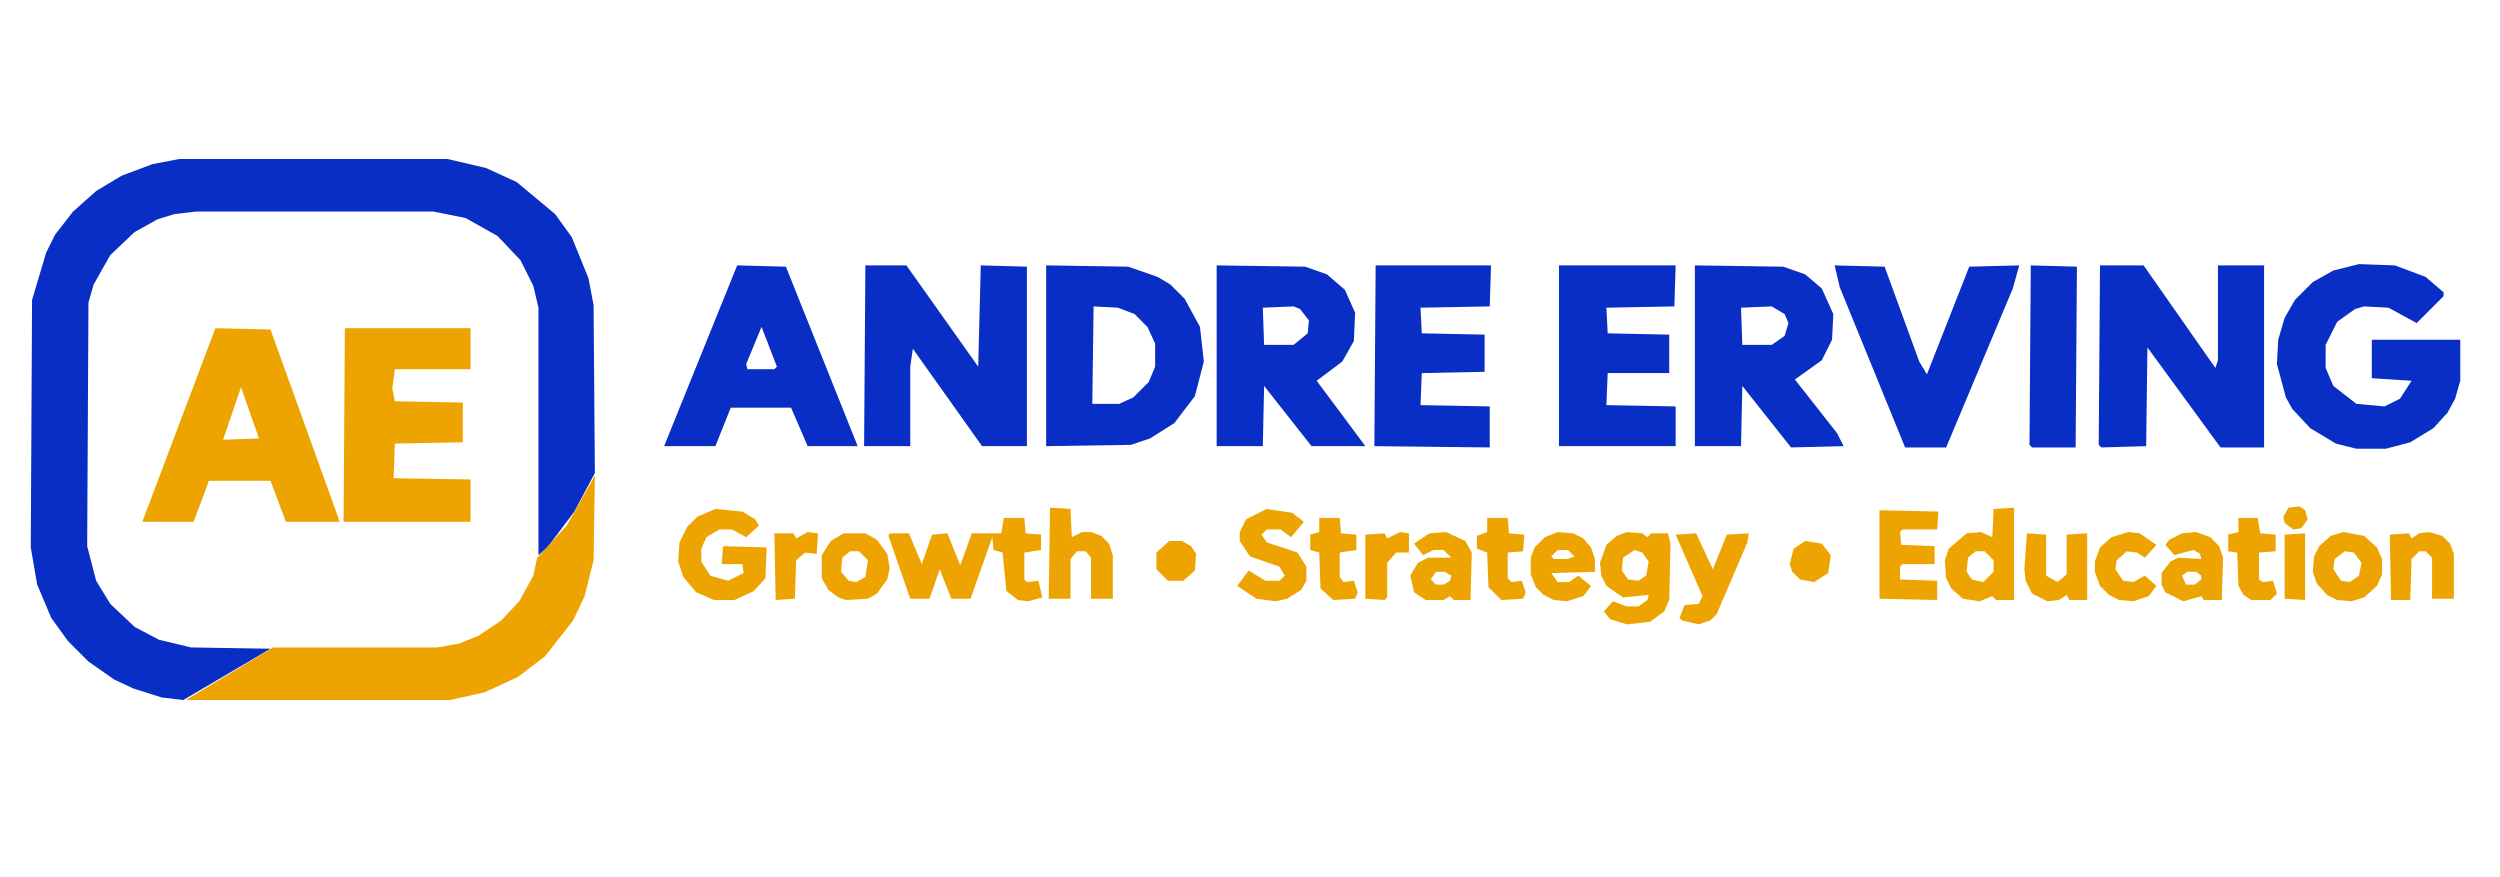
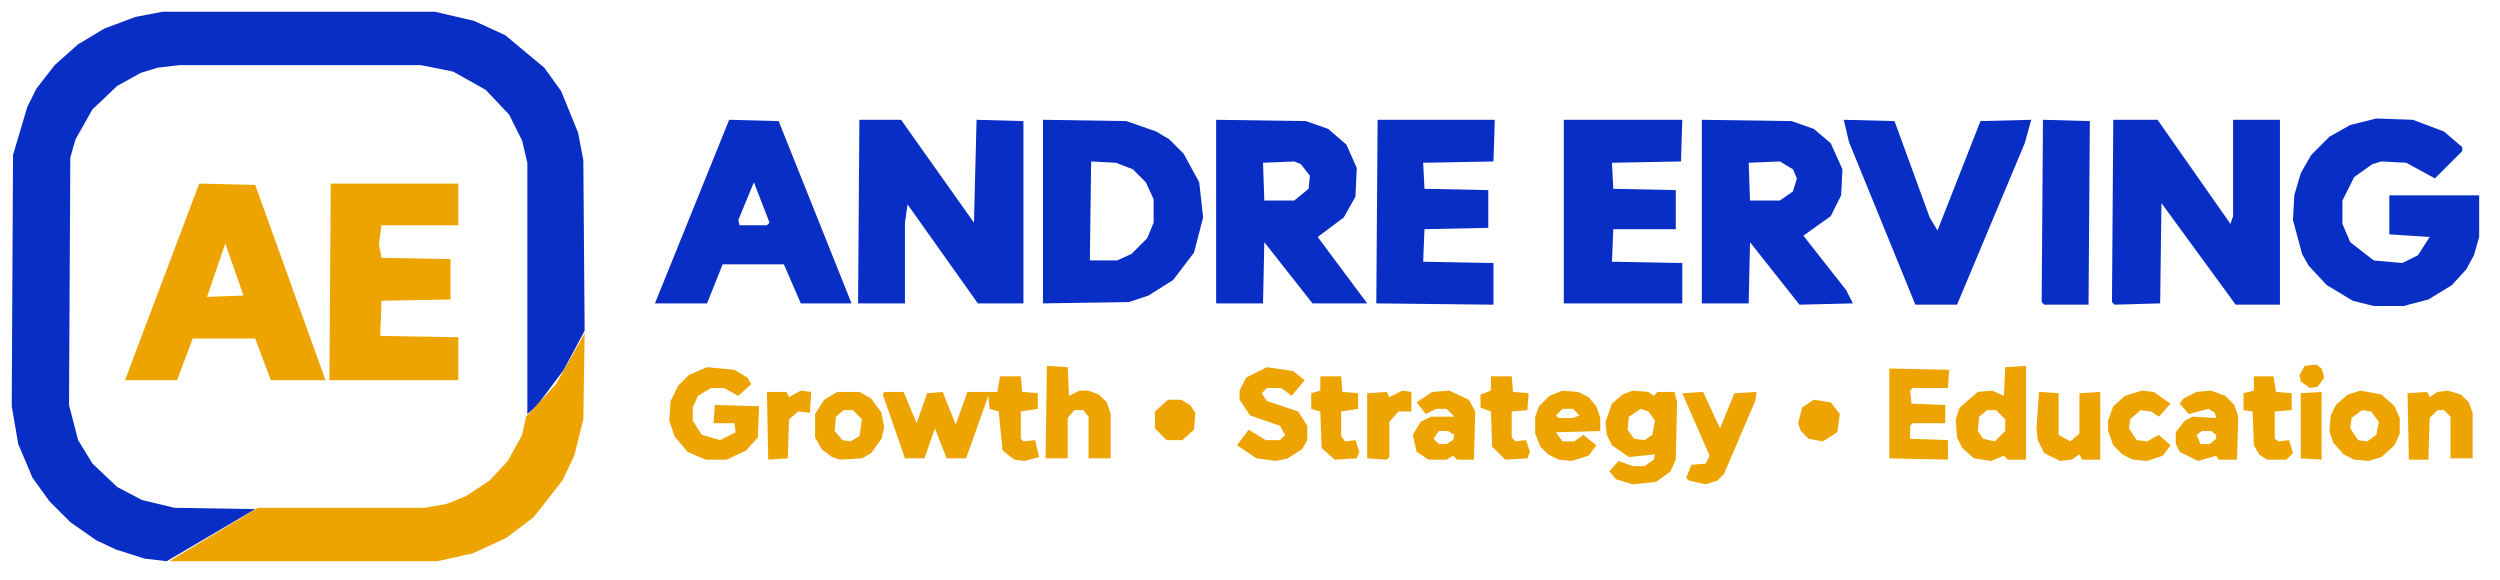
- <svg xmlns="http://www.w3.org/2000/svg" viewBox="50 0 1950 684">
+ <svg xmlns="http://www.w3.org/2000/svg" viewBox="65 115 1920 445">
  <path fill="#082ec5" fill-rule="evenodd" d="M1688,207 L1687,347 L1689,349 L1724,348 L1725,271 L1782,349 L1816,349 L1816,207 L1780,207 L1780,281 L1778,287 L1722,207Z M1634,207 L1633,347 L1635,349 L1669,349 L1670,208Z M1481,207 L1485,224 L1536,349 L1568,349 L1620,225 L1625,207 L1586,208 L1553,292 L1547,282 L1520,208Z M1372,207 L1372,348 L1408,348 L1409,301 L1447,349 L1488,348 L1483,338 L1450,296 L1471,281 L1479,265 L1480,245 L1471,225 L1458,214 L1441,208Z M1408,240 L1432,239 L1442,245 L1445,252 L1442,262 L1432,269 L1409,269Z M1266,207 L1266,348 L1357,348 L1357,317 L1303,316 L1304,291 L1352,291 L1352,261 L1304,260 L1303,240 L1356,239 L1357,207Z M1123,207 L1122,348 L1212,349 L1212,317 L1158,316 L1159,291 L1208,290 L1208,261 L1159,260 L1158,240 L1212,239 L1213,207Z M999,207 L999,348 L1035,348 L1036,301 L1073,348 L1115,348 L1077,297 L1097,282 L1106,266 L1107,244 L1099,226 L1085,214 L1068,208Z M1035,240 L1059,239 L1064,241 L1071,250 L1070,260 L1059,269 L1036,269Z M866,207 L866,348 L932,347 L947,342 L966,330 L982,309 L989,282 L986,255 L974,233 L963,222 L953,216 L930,208Z M903,239 L922,240 L935,245 L945,255 L951,268 L951,286 L946,298 L934,310 L923,315 L902,315Z M725,207 L724,348 L760,348 L760,286 L762,272 L816,348 L851,348 L851,208 L815,207 L813,286 L757,207Z M625,207 L568,348 L608,348 L620,318 L667,318 L680,348 L719,348 L663,208Z M644,255 L656,286 L654,288 L633,288 L632,284Z M1870,211 L1854,220 L1840,234 L1832,248 L1827,265 L1826,284 L1833,310 L1838,319 L1852,334 L1872,346 L1888,350 L1911,350 L1930,345 L1948,334 L1959,322 L1965,311 L1969,297 L1969,265 L1900,265 L1900,295 L1931,297 L1922,311 L1910,317 L1888,315 L1870,301 L1864,287 L1864,269 L1873,251 L1887,241 L1894,239 L1913,240 L1935,252 L1956,231 L1956,228 L1942,216 L1918,207 L1890,206Z M453,142 L429,131 L399,124 L190,124 L169,128 L145,137 L125,149 L107,165 L93,183 L86,197 L75,234 L74,427 L79,456 L90,482 L103,500 L119,516 L139,530 L154,537 L176,544 L193,546 L261,506 L199,505 L174,499 L155,489 L136,471 L125,453 L118,426 L119,236 L123,222 L136,199 L155,181 L173,171 L186,167 L203,165 L388,165 L413,170 L438,184 L456,203 L466,223 L470,240 L470,433 L477,427 L498,399 L514,369 L513,238 L509,217 L496,185 L483,167Z" />
  <path fill="#eda400" fill-rule="evenodd" d="M1458,422 L1449,428 L1446,440 L1448,446 L1454,452 L1465,454 L1476,447 L1478,433 L1471,424Z M962,422 L952,431 L952,444 L961,453 L973,453 L982,445 L983,432 L979,426 L972,422Z M1832,417 L1832,467 L1848,468 L1848,416Z M1631,416 L1629,444 L1630,453 L1635,463 L1647,469 L1656,468 L1662,464 L1664,468 L1678,468 L1678,416 L1662,417 L1662,448 L1655,454 L1646,449 L1646,417Z M1414,416 L1397,417 L1386,444 L1373,416 L1357,417 L1378,465 L1375,471 L1364,472 L1360,482 L1362,484 L1375,487 L1384,484 L1389,479 L1413,423Z M1955,418 L1945,415 L1937,416 L1931,420 L1929,416 L1914,417 L1915,468 L1930,468 L1931,436 L1937,430 L1942,430 L1947,435 L1947,467 L1964,467 L1964,432 L1961,424Z M1878,415 L1868,418 L1859,426 L1855,434 L1854,446 L1857,455 L1865,464 L1873,468 L1884,469 L1894,466 L1904,457 L1908,448 L1908,436 L1904,427 L1894,418Z M1879,430 L1886,431 L1892,439 L1890,449 L1883,454 L1876,453 L1870,444 L1871,436Z M1742,421 L1739,425 L1746,433 L1761,429 L1766,432 L1767,436 L1749,435 L1743,438 L1736,447 L1736,456 L1739,462 L1753,469 L1767,465 L1769,468 L1783,468 L1784,435 L1781,426 L1774,419 L1763,415 L1752,416Z M1752,449 L1756,446 L1763,446 L1767,449 L1767,452 L1762,456 L1755,456Z M1710,415 L1697,419 L1688,427 L1684,438 L1684,446 L1688,457 L1695,464 L1703,468 L1714,469 L1726,465 L1732,457 L1723,449 L1714,454 L1706,453 L1700,444 L1701,437 L1709,430 L1717,431 L1723,435 L1732,425 L1719,416Z M1351,416 L1338,416 L1335,419 L1331,416 L1319,415 L1311,418 L1303,425 L1298,439 L1299,449 L1303,457 L1316,466 L1336,464 L1335,468 L1328,473 L1319,473 L1308,469 L1301,477 L1306,483 L1319,487 L1337,485 L1348,477 L1352,468 L1353,424Z M1325,429 L1331,431 L1336,438 L1334,449 L1328,453 L1320,452 L1315,445 L1316,435Z M1265,415 L1255,419 L1247,427 L1244,435 L1244,448 L1248,458 L1254,464 L1262,468 L1272,469 L1285,465 L1291,457 L1281,449 L1274,454 L1265,454 L1260,447 L1294,446 L1294,436 L1291,427 L1285,420 L1277,416Z M1260,434 L1265,429 L1273,429 L1278,434 L1273,436 L1262,436Z M1153,424 L1160,433 L1168,429 L1176,429 L1182,435 L1164,435 L1156,439 L1150,449 L1153,462 L1162,468 L1176,468 L1181,465 L1184,468 L1197,468 L1198,431 L1193,422 L1178,415 L1165,416Z M1166,452 L1170,446 L1177,446 L1182,449 L1181,453 L1176,456 L1170,456Z M1149,416 L1142,415 L1132,420 L1130,416 L1115,417 L1115,467 L1130,468 L1132,466 L1132,439 L1139,431 L1149,431Z M708,416 L698,422 L691,433 L691,451 L696,460 L704,466 L710,468 L727,467 L734,463 L742,452 L744,443 L742,432 L734,421 L725,416Z M713,430 L720,430 L727,437 L725,450 L718,454 L712,453 L706,446 L707,435Z M688,416 L680,415 L671,420 L669,416 L654,416 L655,468 L670,467 L671,437 L678,431 L687,432Z M1796,404 L1796,415 L1788,417 L1788,430 L1795,431 L1796,457 L1800,464 L1806,468 L1821,468 L1826,463 L1823,453 L1815,454 L1812,452 L1812,431 L1825,430 L1825,417 L1813,416 L1811,404Z M1210,404 L1210,415 L1202,418 L1202,428 L1210,431 L1211,458 L1221,468 L1238,467 L1240,462 L1237,453 L1229,454 L1226,451 L1226,431 L1238,430 L1239,417 L1227,416 L1226,404Z M1079,404 L1079,415 L1072,417 L1072,429 L1079,431 L1080,459 L1090,468 L1107,467 L1109,462 L1106,453 L1098,454 L1095,450 L1095,431 L1108,429 L1108,417 L1096,416 L1095,404Z M862,417 L850,416 L849,404 L833,404 L831,416 L808,416 L799,441 L789,416 L777,417 L769,440 L759,416 L744,416 L743,418 L760,467 L775,467 L783,444 L792,467 L807,467 L824,419 L825,429 L832,431 L835,461 L844,468 L852,469 L863,466 L860,453 L851,454 L849,452 L849,431 L862,429Z M1516,398 L1516,467 L1561,468 L1561,453 L1532,452 L1532,442 L1534,440 L1559,440 L1559,426 L1533,425 L1532,415 L1534,413 L1561,413 L1562,399Z M1038,397 L1022,405 L1017,415 L1017,422 L1025,434 L1048,442 L1052,449 L1048,453 L1037,453 L1024,445 L1015,457 L1030,467 L1045,469 L1054,467 L1065,460 L1069,453 L1069,442 L1062,431 L1038,423 L1034,417 L1038,413 L1049,413 L1057,419 L1067,407 L1058,400Z M608,397 L594,403 L586,411 L580,423 L579,438 L583,450 L593,462 L607,468 L623,468 L638,461 L647,451 L648,427 L614,426 L613,440 L629,440 L630,447 L618,453 L604,449 L597,438 L597,428 L601,419 L611,413 L621,413 L632,419 L642,410 L639,405 L629,399Z M1621,396 L1605,397 L1604,419 L1595,415 L1584,416 L1570,428 L1567,437 L1568,451 L1572,459 L1581,467 L1594,469 L1604,465 L1607,468 L1621,468Z M1591,430 L1598,430 L1605,437 L1605,446 L1597,454 L1588,452 L1584,446 L1585,435Z M869,396 L868,467 L885,467 L885,436 L890,430 L897,430 L901,435 L901,467 L918,467 L918,433 L915,424 L909,418 L901,415 L894,415 L886,419 L885,397Z M1835,396 L1831,403 L1832,408 L1839,413 L1845,412 L1850,405 L1848,398 L1844,395Z M514,371 L492,410 L469,435 L466,449 L455,469 L441,484 L423,496 L408,502 L391,505 L263,505 L195,546 L401,546 L428,540 L454,528 L475,512 L497,484 L506,465 L513,437Z M319,256 L318,407 L417,407 L417,374 L357,373 L358,346 L411,345 L411,314 L358,313 L356,303 L358,288 L417,288 L417,256Z M218,256 L161,407 L201,407 L213,375 L261,375 L273,407 L315,407 L261,257Z M238,302 L252,342 L224,343Z" />
</svg>
